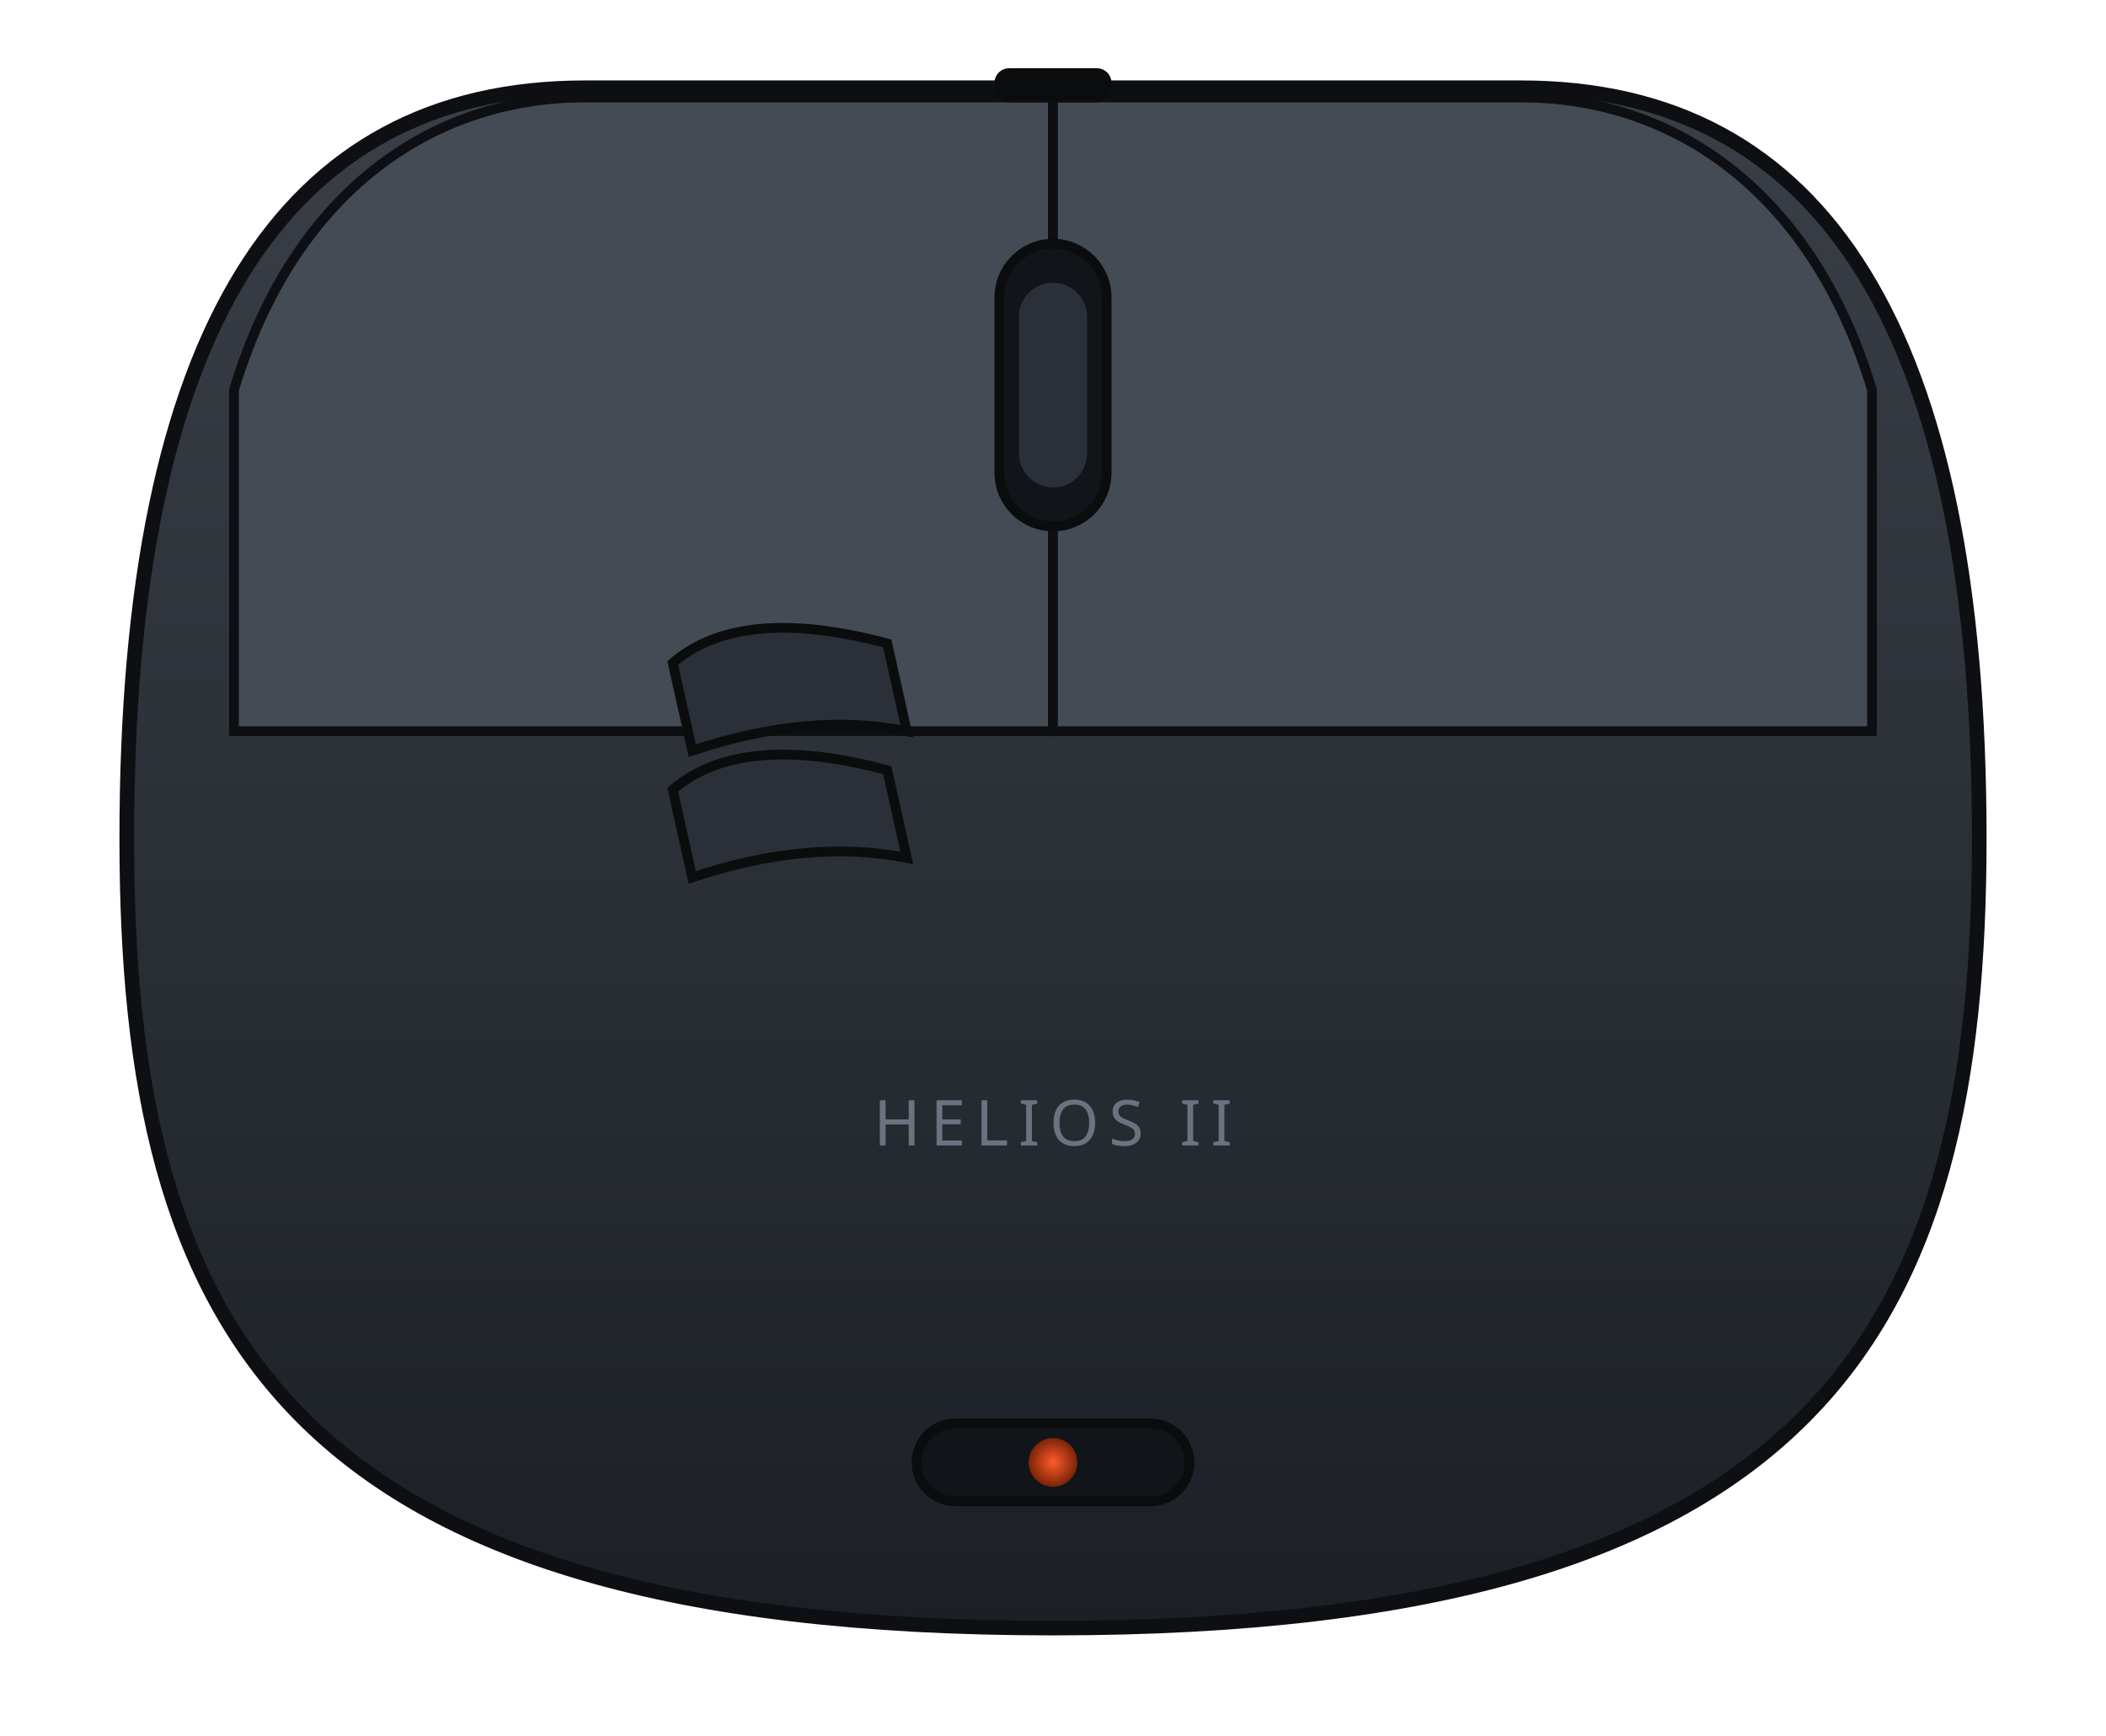
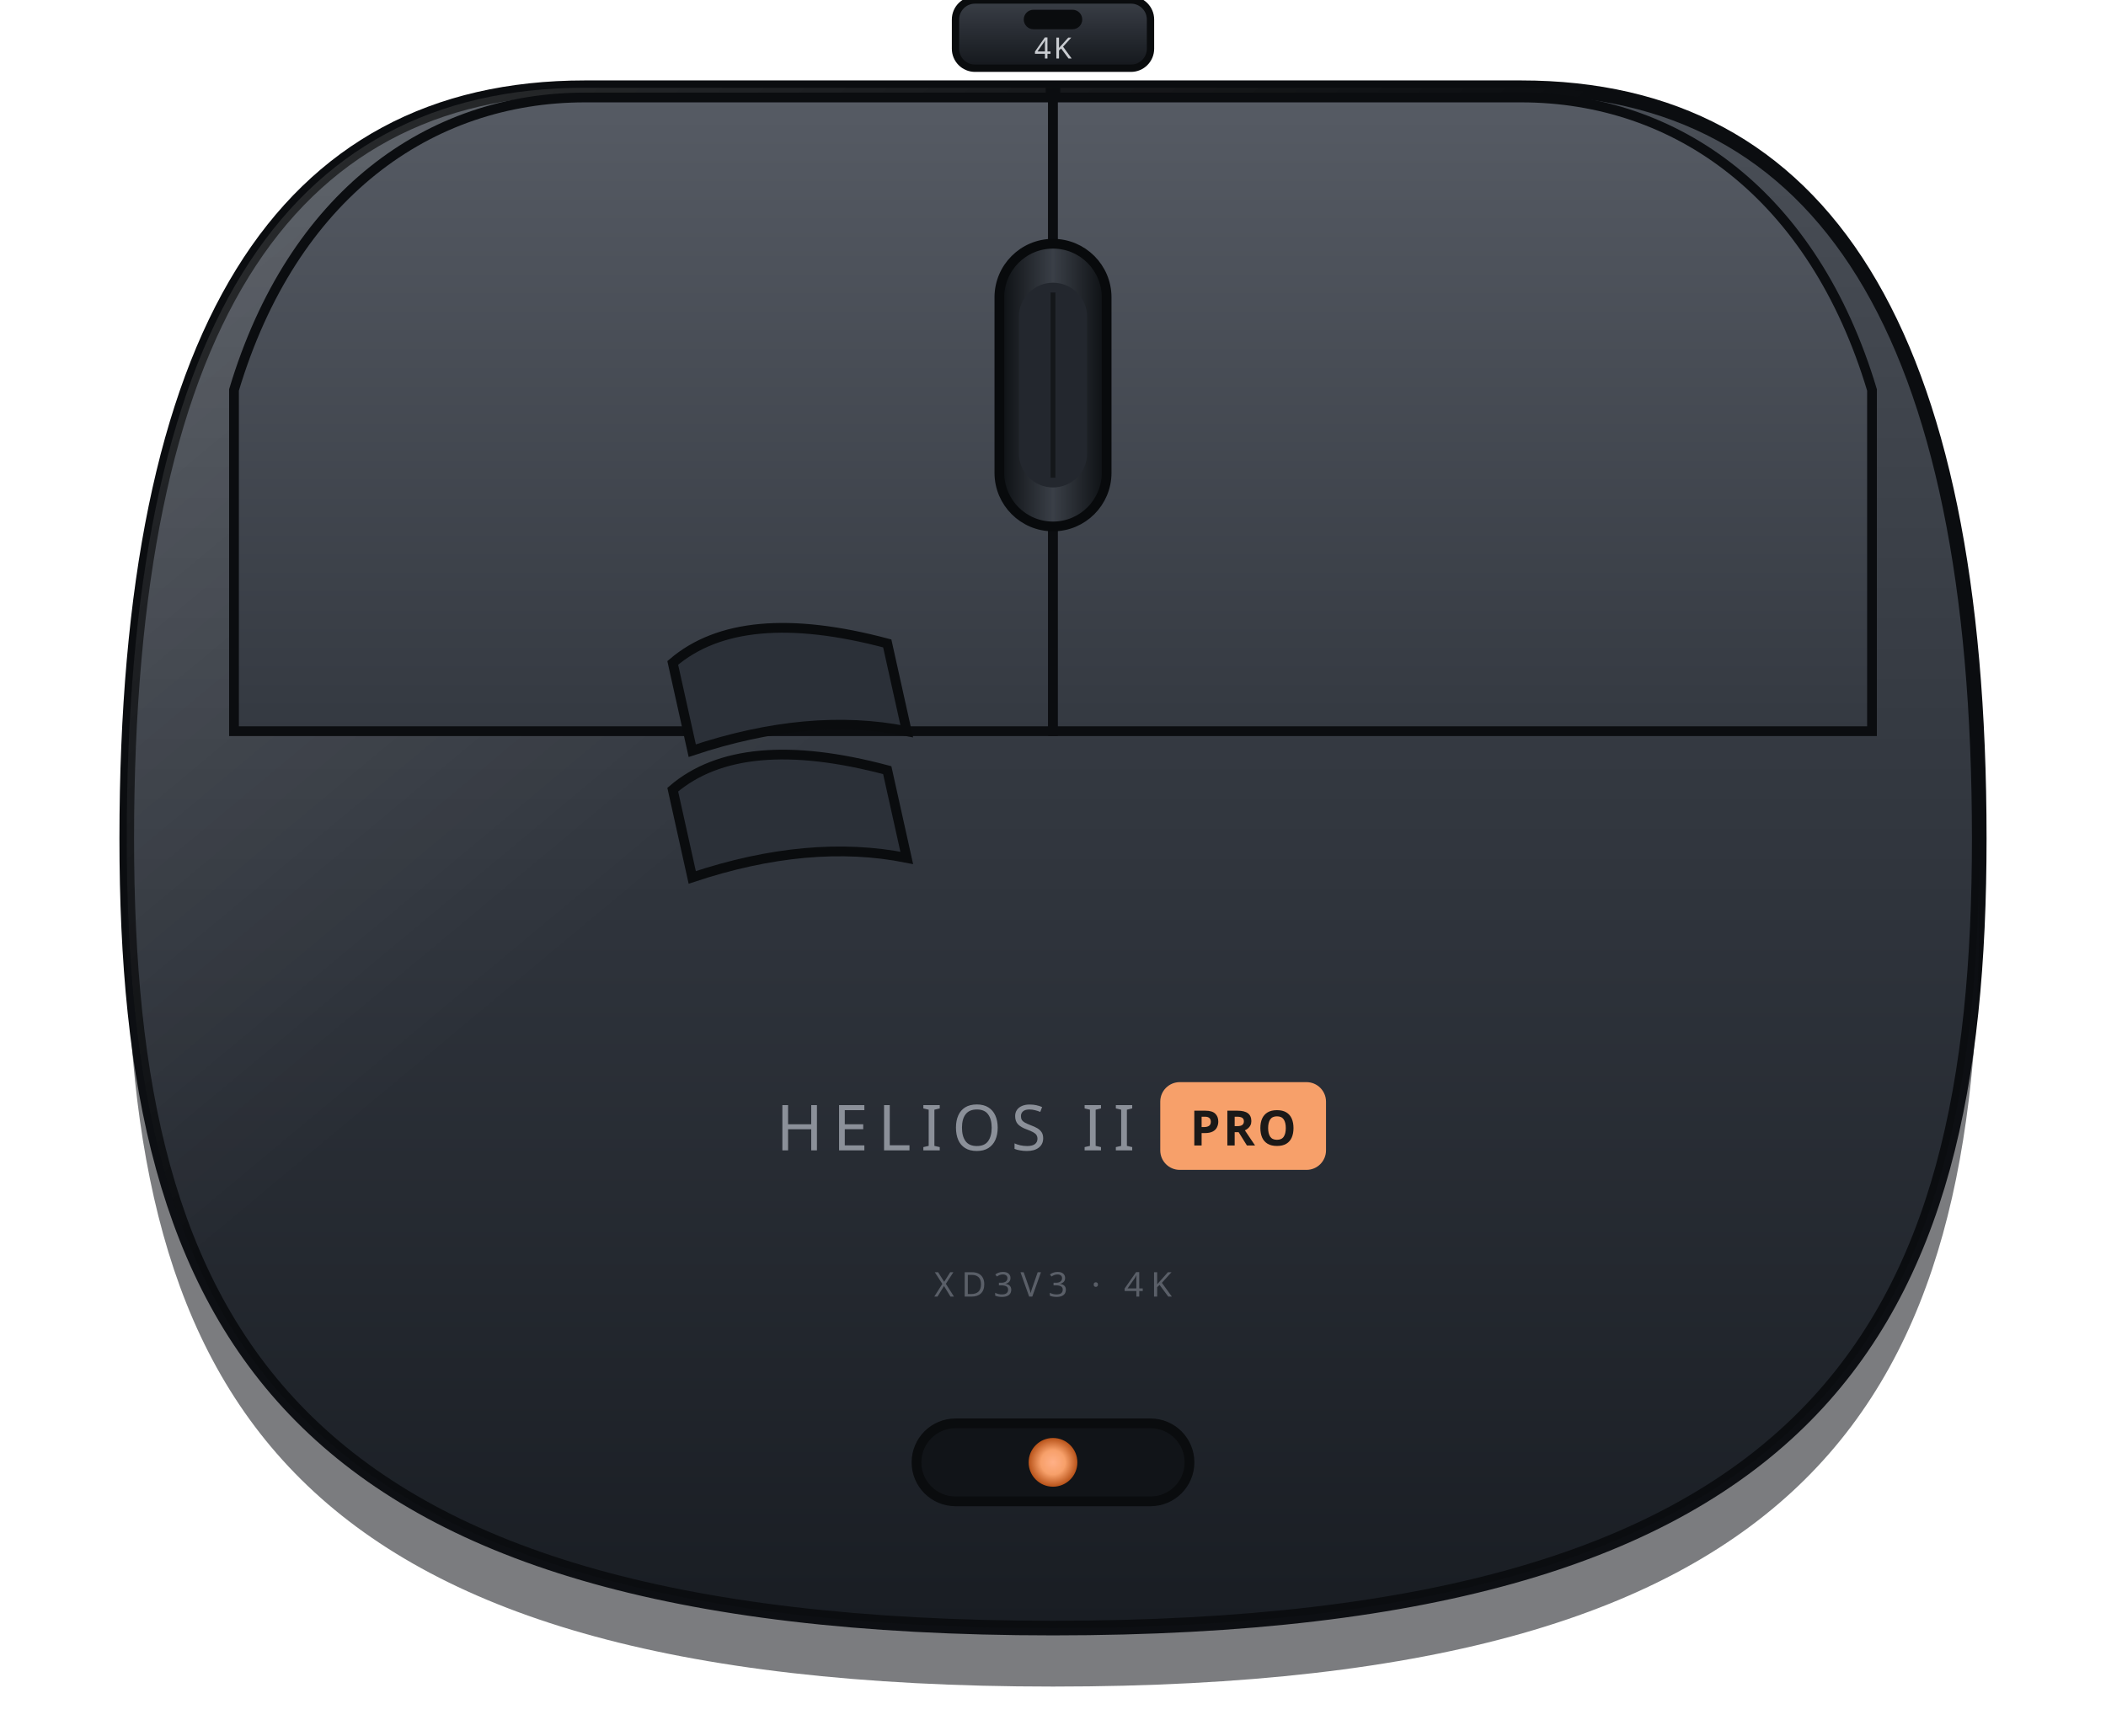
<svg xmlns="http://www.w3.org/2000/svg" viewBox="0 0 432 356" width="432" height="356">
  <defs>
    <linearGradient id="shell" x1="0" y1="0" x2="0" y2="1">
-       <stop offset="0" stop-color="#3a3f47" />
-       <stop offset="1" stop-color="#1c2026" />
+       <stop offset="0" stop-color="#4a4f57" />
+       <stop offset="0.55" stop-color="#2e333b" />
+       <stop offset="1" stop-color="#191d23" />
+     </linearGradient>
+     <linearGradient id="click" x1="0" y1="0" x2="0" y2="1">
+       <stop offset="0" stop-color="#565b64" />
+       <stop offset="1" stop-color="#343941" />
+     </linearGradient>
+     <linearGradient id="wheel" x1="0" y1="0" x2="1" y2="0">
+       <stop offset="0" stop-color="#0c0f12" />
+       <stop offset="0.5" stop-color="#3a3f47" />
+       <stop offset="1" stop-color="#0c0f12" />
    </linearGradient>
    <radialGradient id="dpiLed" cx="50%" cy="50%" r="50%">
-       <stop offset="0" stop-color="#ff5a2a" />
-       <stop offset="1" stop-color="#7a2408" />
+       <stop offset="0" stop-color="#ffb087" />
+       <stop offset="0.5" stop-color="#f7a06a" />
+       <stop offset="1" stop-color="#b8531a" />
    </radialGradient>
+     <linearGradient id="dongle" x1="0" y1="0" x2="0" y2="1">
+       <stop offset="0" stop-color="#3a3f47" />
+       <stop offset="1" stop-color="#14171c" />
+     </linearGradient>
+     <linearGradient id="sheen" x1="0" y1="0" x2="1" y2="1">
+       <stop offset="0" stop-color="#ffffff" stop-opacity="0.14" />
+       <stop offset="0.4" stop-color="#ffffff" stop-opacity="0" />
+     </linearGradient>
  </defs>
-   <path d="M120 18 C58 18 26 68 26 172 C26 272 58 334 216 334            C374 334 406 272 406 172 C406 68 374 18 312 18 Z" fill="url(#shell)" stroke="#0d0f12" stroke-width="3" />
-   <path d="M216 18 L216 150" stroke="#0d0f12" stroke-width="3" />
-   <path d="M120 20 C88 20 60 40 48 80 L48 150 L216 150 L216 20 Z" fill="#454b55" stroke="#0d0f12" stroke-width="2" />
-   <path d="M312 20 C344 20 372 40 384 80 L384 150 L216 150 L216 20 Z" fill="#454b55" stroke="#0d0f12" stroke-width="2" />
-   <rect x="205" y="50" width="22" height="58" rx="11" fill="#111418" stroke="#0a0c0e" stroke-width="2" />
-   <rect x="209" y="58" width="14" height="42" rx="7" fill="#2b3038" />
+   <g>
+     <rect x="196" y="0" width="40" height="14" rx="4" fill="url(#dongle)" stroke="#0a0c0e" stroke-width="1.5" />
+     <rect x="210" y="2" width="12" height="4" rx="2" fill="#0a0c0e" />
+     <text x="216" y="12" text-anchor="middle" font-family="sans-serif" font-size="6" letter-spacing="0.5" fill="#c9ccd1">4K</text>
+   </g>
+   <path d="M120 18 C58 18 26 68 26 172 C26 272 58 334 216 334            C374 334 406 272 406 172 C406 68 374 18 312 18 Z" fill="url(#shell)" stroke="#0b0d10" stroke-width="3" />
+   <path d="M120 18 C58 18 26 68 26 172 C26 272 58 334 216 334            C374 334 406 272 406 172 C406 68 374 18 312 18 Z" fill="url(#sheen)" />
+   <path d="M26 172 C26 272 58 334 216 334 C374 334 406 272 406 172            L406 186 C406 286 374 346 216 346 C58 346 26 286 26 186 Z" fill="#0e1115" opacity="0.55" />
+   <path d="M216 18 L216 150" stroke="#0b0d10" stroke-width="3" />
+   <path d="M120 20 C88 20 60 40 48 80 L48 150 L216 150 L216 20 Z" fill="url(#click)" stroke="#0b0d10" stroke-width="2" />
+   <path d="M312 20 C344 20 372 40 384 80 L384 150 L216 150 L216 20 Z" fill="url(#click)" stroke="#0b0d10" stroke-width="2" />
+   <rect x="205" y="50" width="22" height="58" rx="11" fill="url(#wheel)" stroke="#080a0c" stroke-width="2" />
+   <rect x="209" y="58" width="14" height="42" rx="7" fill="#23272e" />
+   <line x1="216" y1="60" x2="216" y2="98" stroke="#0a0c0e" stroke-width="1" opacity="0.6" />
  <path d="M182 132 q-30 -8 -44 4 l4 18 q24 -8 44 -4 Z" fill="#2b3038" stroke="#0a0c0e" stroke-width="2" />
  <path d="M182 158 q-30 -8 -44 4 l4 18 q24 -8 44 -4 Z" fill="#2b3038" stroke="#0a0c0e" stroke-width="2" />
  <rect x="188" y="292" width="56" height="16" rx="8" fill="#111418" stroke="#0a0c0e" stroke-width="2" />
  <circle cx="216" cy="300" r="5" fill="url(#dpiLed)" />
-   <text x="216" y="235" text-anchor="middle" font-family="sans-serif" font-size="13" letter-spacing="2" fill="#6b7280">HELIOS II</text>
-   <rect x="204" y="14" width="24" height="7" rx="3" fill="#0a0c0e" />
+   <text x="196" y="236" text-anchor="middle" font-family="sans-serif" font-size="13" letter-spacing="2" fill="#8b9099">HELIOS II</text>
+   <g>
+     <rect x="238" y="222" width="34" height="18" rx="4" fill="#f7a06a" />
+     <text x="255" y="235" text-anchor="middle" font-family="sans-serif" font-size="10" font-weight="700" letter-spacing="0.5" fill="#1b1918">PRO</text>
+   </g>
+   <text x="216" y="266" text-anchor="middle" font-family="sans-serif" font-size="7" letter-spacing="1.5" fill="#5a5f68">XD3V3 · 4K</text>
</svg>
